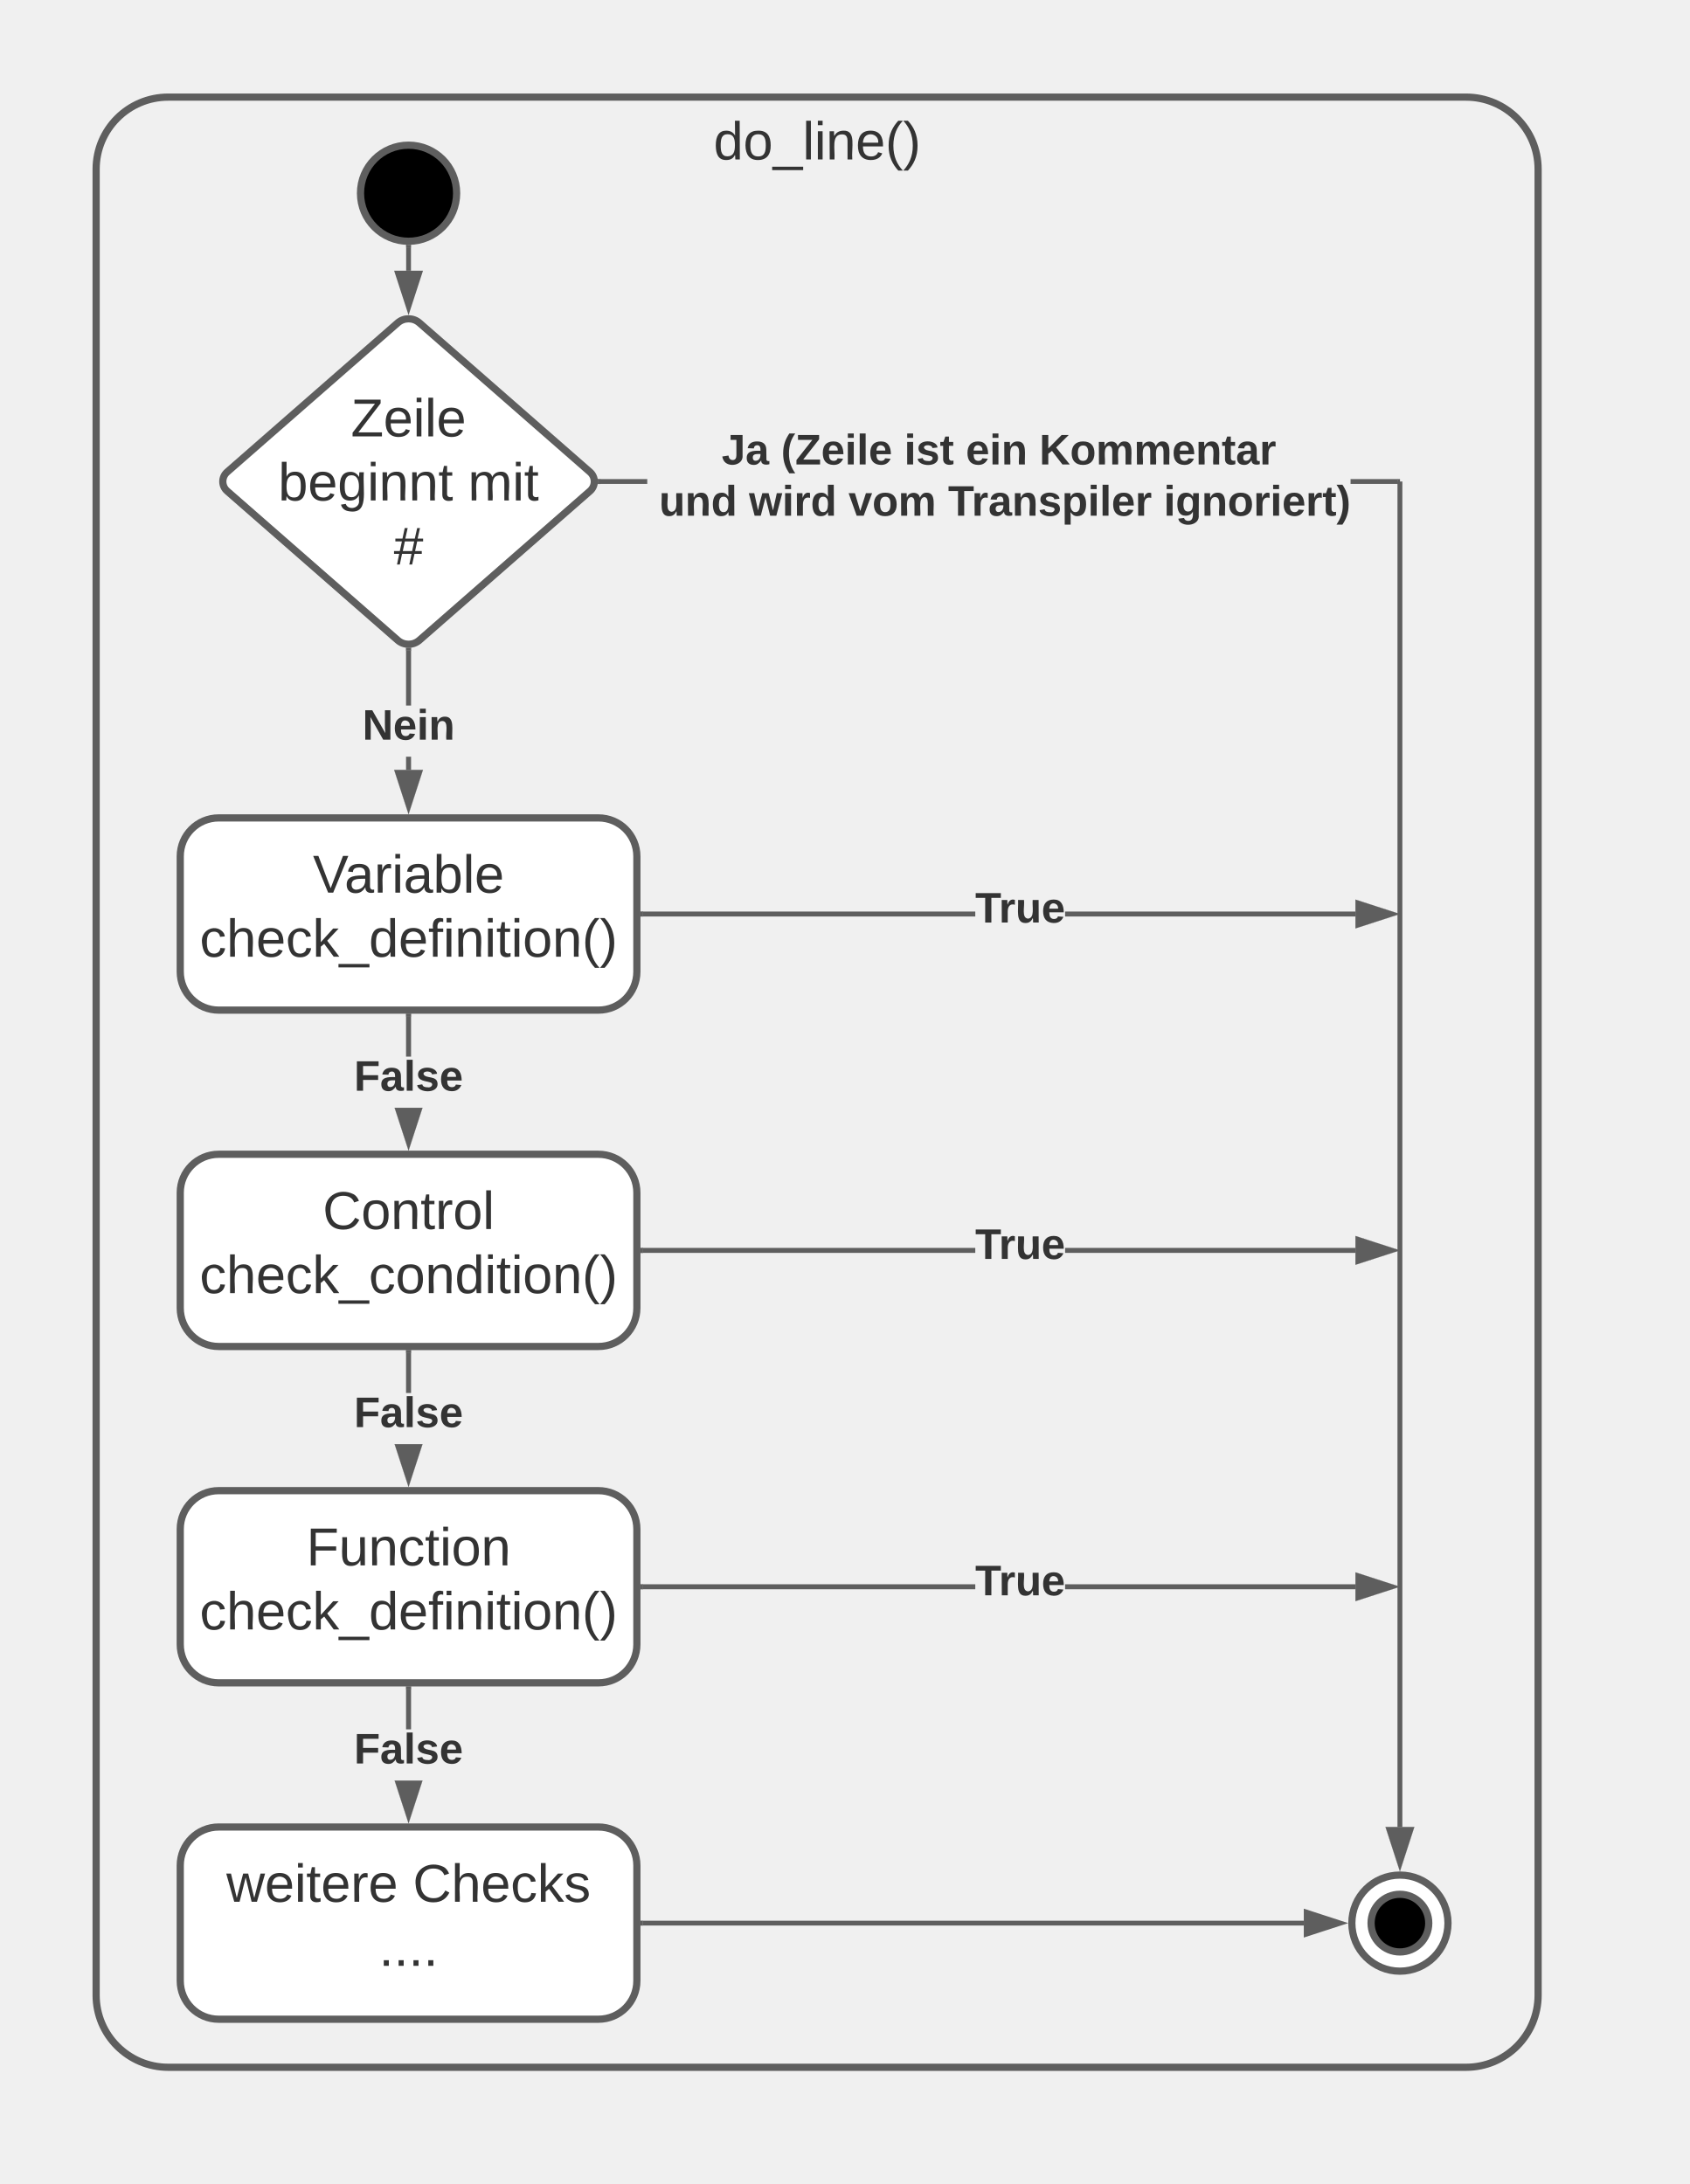
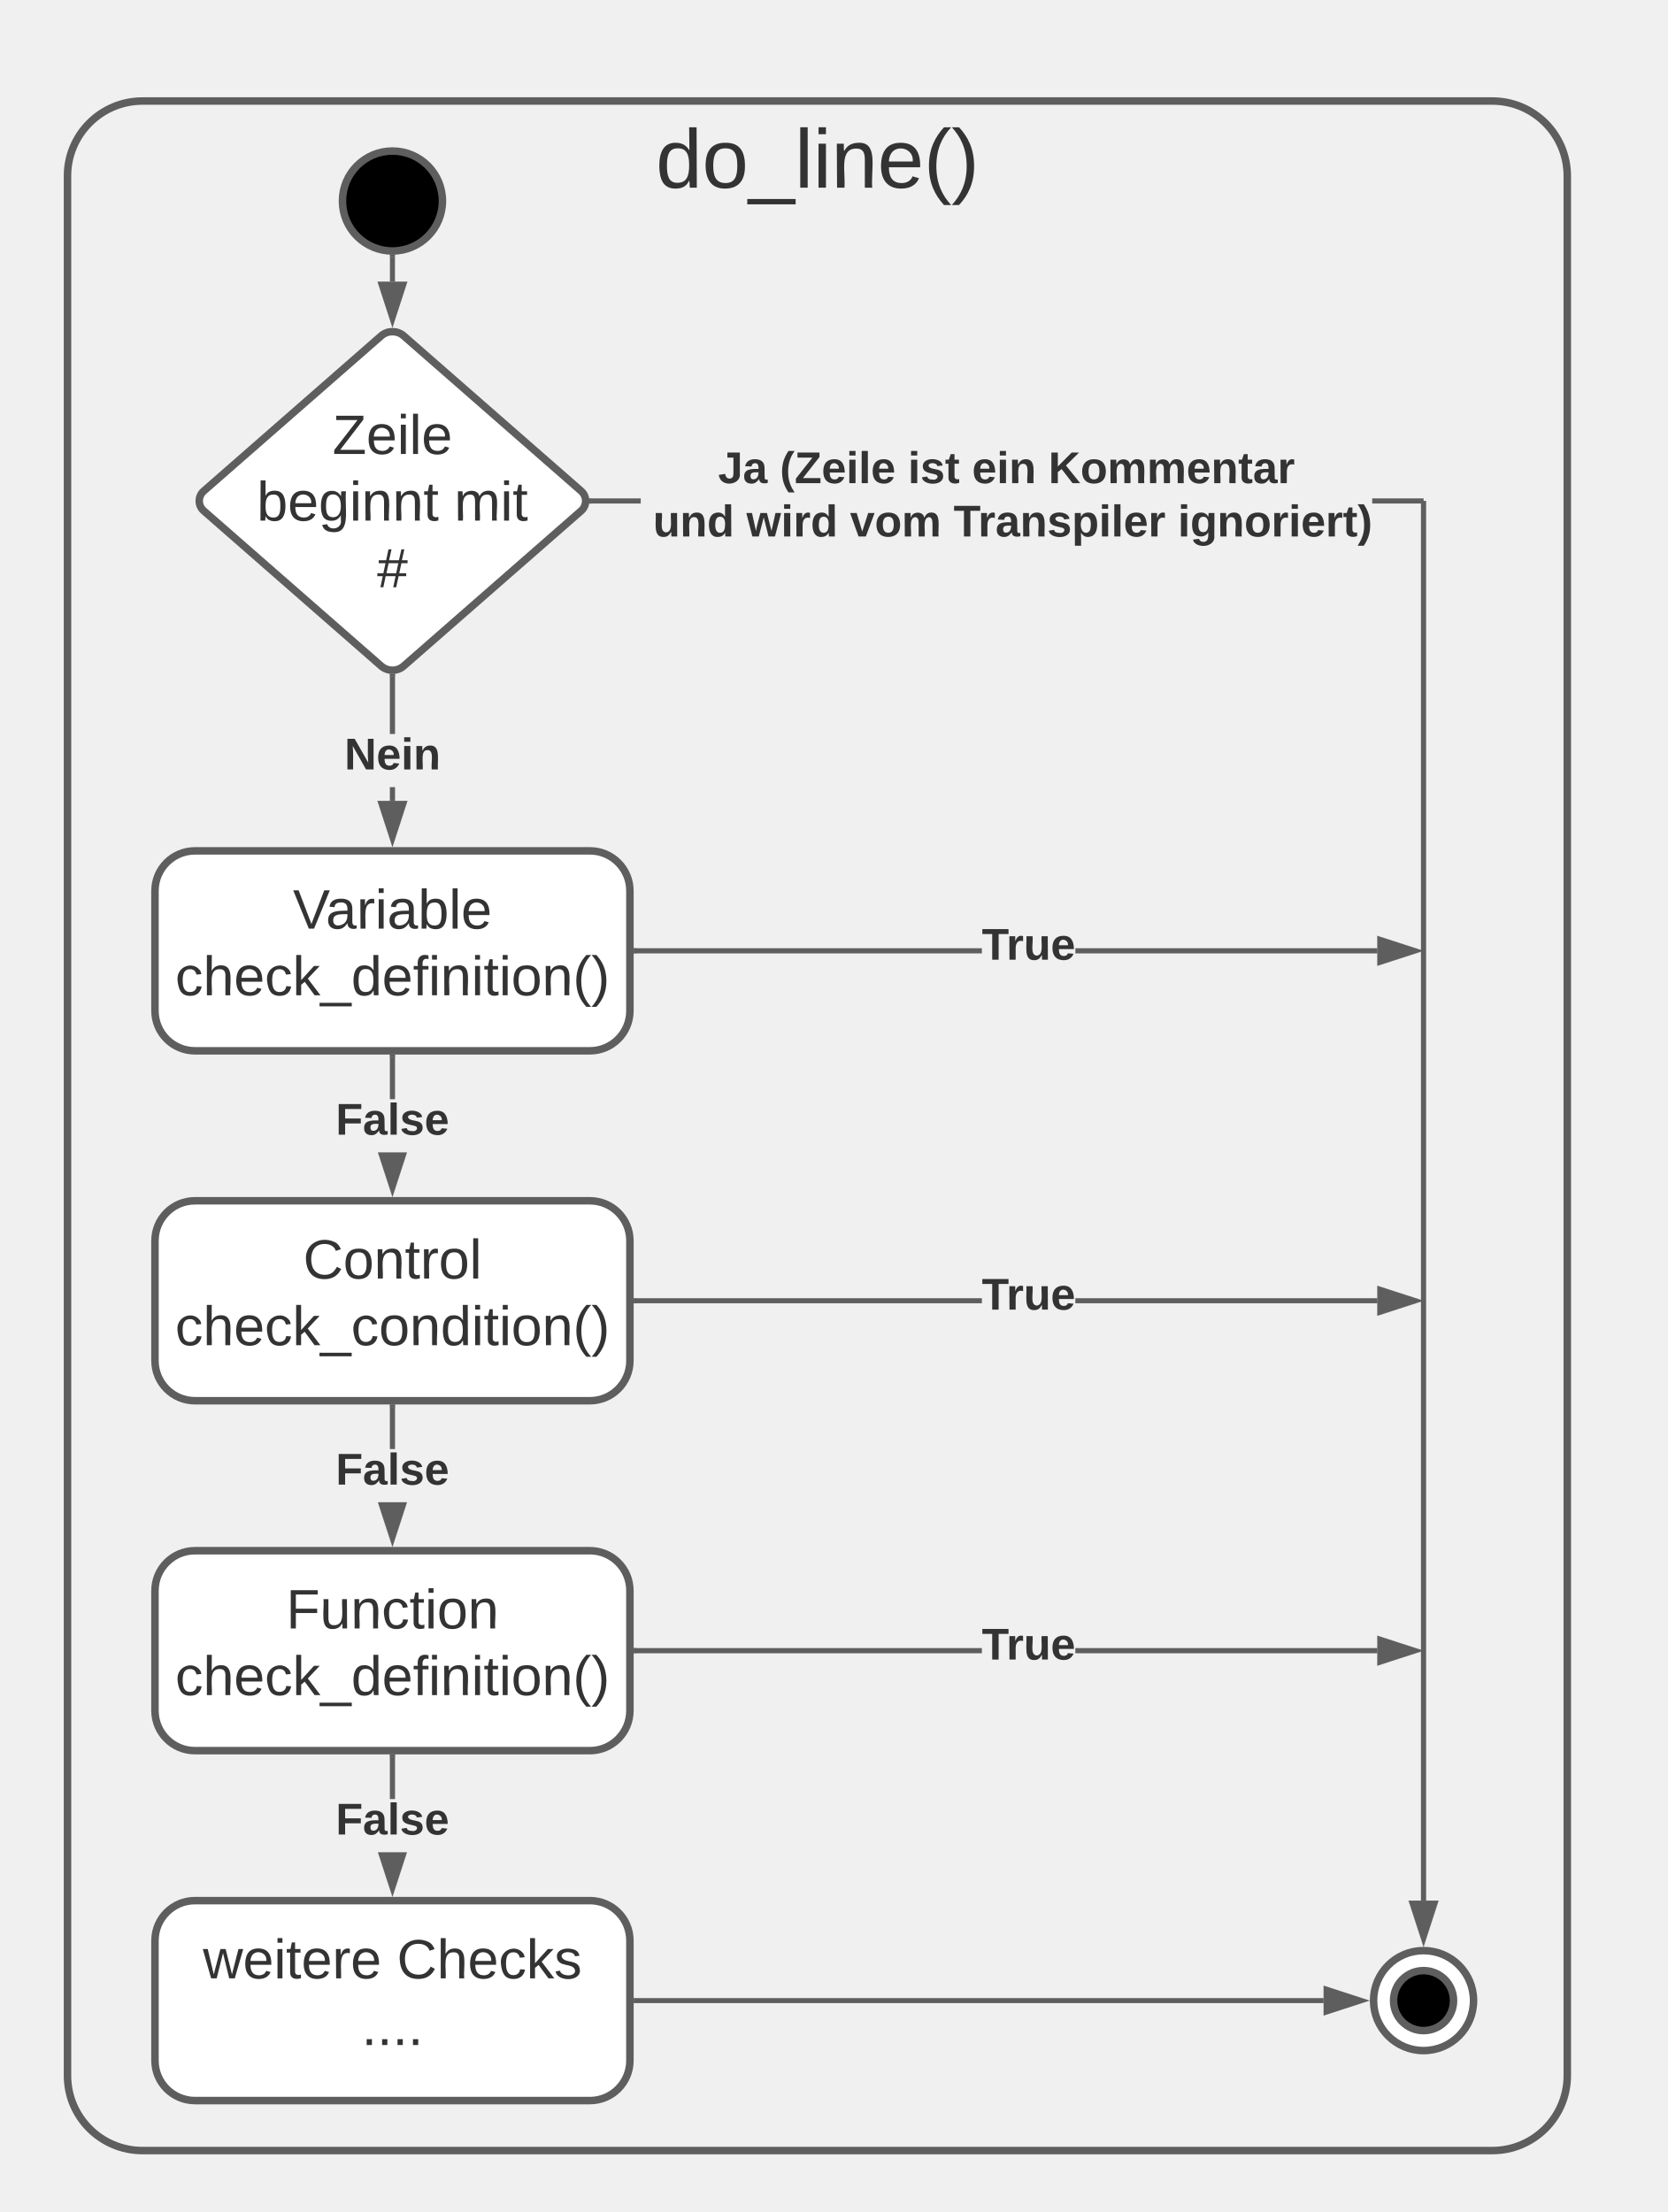
- <svg xmlns="http://www.w3.org/2000/svg" xmlns:ns1="lucid" xmlns:xlink="http://www.w3.org/1999/xlink" width="703" height="909">
-   <g transform="translate(-120 -211)" ns1:page-tab-id="0_0">
+ <svg xmlns="http://www.w3.org/2000/svg" xmlns:ns1="lucid" xmlns:xlink="http://www.w3.org/1999/xlink" width="667" height="885">
+   <g transform="translate(-133 -211)" ns1:page-tab-id="0_0">
    <path d="M730 251.42c16.57 0 30 13.43 30 30v760c0 16.57-13.43 30-30 30H190c-16.57 0-30-13.43-30-30v-760c0-16.57 13.43-30 30-30z" stroke="#5e5e5e" stroke-width="3" fill-opacity="0" />
-     <use xlink:href="#a" transform="matrix(1,0,0,1,198,259.4173) translate(218.9136 17.94444)" />
+     <use xlink:href="#a" transform="matrix(1,0,0,1,198,259.4173) translate(197.3704 26.66667)" />
    <path d="M285.5 345.37a6.86 6.86 0 0 1 9 0l71 62.1a5.25 5.25 0 0 1 0 7.9l-71 62.1a6.86 6.86 0 0 1-9 0l-71-62.1a5.25 5.25 0 0 1 0-7.9z" stroke="#5e5e5e" stroke-width="3" fill="#fff" />
    <use xlink:href="#b" transform="matrix(1,0,0,1,215,346.4173) translate(51.02352 46.21528)" />
    <use xlink:href="#c" transform="matrix(1,0,0,1,215,346.4173) translate(20.7766 72.88194)" />
    <use xlink:href="#d" transform="matrix(1,0,0,1,215,346.4173) translate(99.72722 72.88194)" />
    <use xlink:href="#e" transform="matrix(1,0,0,1,215,346.4173) translate(68.83216 99.54861)" />
    <path d="M722.5 1011.42c0 11.04-8.95 20-20 20s-20-8.96-20-20c0-11.05 8.95-20 20-20s20 8.95 20 20z" stroke="#5e5e5e" stroke-width="3" fill="#fff" />
    <path d="M714.5 1011.42c0 6.63-5.37 12-12 12s-12-5.38-12-12c0-6.63 5.37-12 12-12s12 5.37 12 12zM310 291.42c0 11.04-8.95 20-20 20s-20-8.96-20-20c0-11.05 8.95-20 20-20s20 8.95 20 20z" stroke="#5e5e5e" stroke-width="3" />
    <path d="M290 313.92v9.75" stroke="#5e5e5e" stroke-width="2" fill="none" />
    <path d="M289.93 312.92l1.07-.04v1.06h-2v-1.14z" stroke="#5e5e5e" stroke-width=".05" fill="#5e5e5e" />
    <path d="M290 338.93l-4.63-14.26h9.26z" stroke="#5e5e5e" stroke-width="2" fill="#5e5e5e" />
    <path d="M703.5 971.4h-2V412.43h2z" stroke="#5e5e5e" stroke-width=".05" fill="#5e5e5e" />
    <path d="M703.5 412.44h-2v-1.02h2z" stroke="#5e5e5e" stroke-width=".05" fill="#5e5e5e" />
    <path d="M702.5 986.68l-4.63-14.27h9.26z" fill="#5e5e5e" />
    <path d="M702.5 989.92l-6-18.5h12zm-3.26-16.5l3.26 10.02 3.26-10.03zM389.3 412.42h-19.52v-2h19.52zm312.2 0H682v-2h19.5z" stroke="#5e5e5e" stroke-width=".05" fill="#5e5e5e" />
    <path d="M369.8 412.42h-1.1l.08-1-.08-1h1.1z" fill="#5e5e5e" />
    <path d="M369.83 412.44h-1.16l.1-1.02-.1-1.03h1.16zm-1.1-2l.08.98-.07.97h1.05v-1.96zM702.5 412.42h-1.03v-2h1.03z" stroke="#5e5e5e" stroke-width=".05" fill="#5e5e5e" />
    <use xlink:href="#f" transform="matrix(1,0,0,1,389.2957,390.084) translate(30.99265 14.22222)" />
    <use xlink:href="#g" transform="matrix(1,0,0,1,389.2957,390.084) translate(55.68401 14.22222)" />
    <use xlink:href="#h" transform="matrix(1,0,0,1,389.2957,390.084) translate(106.9433 14.22222)" />
    <use xlink:href="#i" transform="matrix(1,0,0,1,389.2957,390.084) translate(132.5729 14.22222)" />
    <use xlink:href="#j" transform="matrix(1,0,0,1,389.2957,390.084) translate(163.1408 14.22222)" />
    <use xlink:href="#k" transform="matrix(1,0,0,1,389.2957,390.084) translate(0.005 35.55556)" />
    <use xlink:href="#l" transform="matrix(1,0,0,1,389.2957,390.084) translate(4.943272 35.55556)" />
    <use xlink:href="#m" transform="matrix(1,0,0,1,389.2957,390.084) translate(42.32599 35.55556)" />
    <use xlink:href="#n" transform="matrix(1,0,0,1,389.2957,390.084) translate(83.75809 35.55556)" />
    <use xlink:href="#o" transform="matrix(1,0,0,1,389.2957,390.084) translate(125.1902 35.55556)" />
    <use xlink:href="#p" transform="matrix(1,0,0,1,389.2957,390.084) translate(214.9186 35.55556)" />
    <path d="M291 531.4h-2v-5.44h2zm0-26.77h-2v-22.96h2z" stroke="#5e5e5e" stroke-width=".05" fill="#5e5e5e" />
    <path d="M290 480.67l1-.07v1.1h-2v-1.1z" fill="#5e5e5e" />
    <path d="M290 480.64l1.02-.07v1.15h-2.04v-1.15zm-.98 1.03h1.96v-1.05l-.98.07-.98-.08z" stroke="#5e5e5e" stroke-width=".05" fill="#5e5e5e" />
    <path d="M290 546.68l-4.63-14.26h9.26z" fill="#5e5e5e" />
    <path d="M290 549.92l-6-18.5h12zm-3.26-16.5l3.26 10.03 3.26-10.04z" stroke="#5e5e5e" stroke-width=".05" fill="#5e5e5e" />
    <use xlink:href="#q" transform="matrix(1,0,0,1,270.7901,504.6254) translate(0.005 14.22222)" />
    <path d="M211 551.42c-8.84 0-16 7.16-16 16v48c0 8.83 7.16 16 16 16h158c8.84 0 16-7.17 16-16v-48c0-8.84-7.16-16-16-16z" stroke="#5e5e5e" stroke-width="3" fill="#fff" />
    <use xlink:href="#r" transform="matrix(1,0,0,1,203,559.4173) translate(47.18519 23.11111)" />
    <use xlink:href="#s" transform="matrix(1,0,0,1,203,559.4173) translate(0.117284 49.77778)" />
    <path d="M525.78 592.42H387.5v-2h138.28zm158.22 0H563.22v-2H684z" stroke="#5e5e5e" stroke-width=".05" fill="#5e5e5e" />
    <path d="M387.53 592.42h-1.03v-2h1.03z" fill="#5e5e5e" />
    <path d="M387.55 592.44h-1.07v-2.05h1.07zm-1.03-2v1.95h.98v-1.96z" stroke="#5e5e5e" stroke-width=".05" fill="#5e5e5e" />
    <path d="M699.26 591.42L685 596.05v-9.27z" fill="#5e5e5e" />
    <path d="M702.5 591.42l-18.5 6v-12zm-16.5 3.26l10.03-3.26-10.03-3.26z" stroke="#5e5e5e" stroke-width=".05" fill="#5e5e5e" />
    <use xlink:href="#t" transform="matrix(1,0,0,1,525.784,580.7507) translate(0.005 14.22222)" />
    <path d="M211 691.42c-8.84 0-16 7.16-16 16v48c0 8.83 7.16 16 16 16h158c8.84 0 16-7.17 16-16v-48c0-8.84-7.16-16-16-16z" stroke="#5e5e5e" stroke-width="3" fill="#fff" />
    <use xlink:href="#u" transform="matrix(1,0,0,1,203,699.4173) translate(51.29012 23.11111)" />
    <use xlink:href="#v" transform="matrix(1,0,0,1,203,699.4173) translate(0.08641975 49.77778)" />
    <path d="M525.78 732.42H387.5v-2h138.28zm158.22 0H563.22v-2H684z" stroke="#5e5e5e" stroke-width=".05" fill="#5e5e5e" />
    <path d="M387.53 732.42h-1.03v-2h1.03z" fill="#5e5e5e" />
    <path d="M387.55 732.44h-1.07v-2.05h1.07zm-1.03-2v1.95h.98v-1.96z" stroke="#5e5e5e" stroke-width=".05" fill="#5e5e5e" />
    <path d="M699.26 731.42L685 736.05v-9.27z" fill="#5e5e5e" />
    <path d="M702.5 731.42l-18.5 6v-12zm-16.5 3.26l10.03-3.26-10.03-3.26z" stroke="#5e5e5e" stroke-width=".05" fill="#5e5e5e" />
    <use xlink:href="#t" transform="matrix(1,0,0,1,525.784,720.7507) translate(0.005 14.22222)" />
    <path d="M291 650.75h-2v-16.83h2z" stroke="#5e5e5e" stroke-width=".05" fill="#5e5e5e" />
    <path d="M291 633.94h-2v-1.02h2z" fill="#5e5e5e" />
    <path d="M291.02 633.97h-2.04v-1.08h2.04zm-2-1.03v.98h1.96v-.98z" stroke="#5e5e5e" stroke-width=".05" fill="#5e5e5e" />
    <path d="M290 686.68l-4.63-14.26h9.26z" fill="#5e5e5e" />
    <path d="M290 689.92l-5.8-17.84h11.6zm-3.26-16.5l3.26 10.03 3.26-10.04z" stroke="#5e5e5e" stroke-width=".05" fill="#5e5e5e" />
    <use xlink:href="#w" transform="matrix(1,0,0,1,267.3086,650.7507) translate(0.005 14.22222)" />
    <path d="M211 831.42c-8.84 0-16 7.16-16 16v48c0 8.83 7.16 16 16 16h158c8.84 0 16-7.17 16-16v-48c0-8.84-7.16-16-16-16z" stroke="#5e5e5e" stroke-width="3" fill="#fff" />
    <use xlink:href="#x" transform="matrix(1,0,0,1,203,839.4173) translate(44.46914 23.11111)" />
    <use xlink:href="#s" transform="matrix(1,0,0,1,203,839.4173) translate(0.117284 49.77778)" />
    <path d="M525.78 872.42H387.5v-2h138.28zm158.22 0H563.22v-2H684z" stroke="#5e5e5e" stroke-width=".05" fill="#5e5e5e" />
    <path d="M387.53 872.42h-1.03v-2h1.03z" fill="#5e5e5e" />
    <path d="M387.55 872.44h-1.07v-2.05h1.07zm-1.03-2v1.95h.98v-1.96z" stroke="#5e5e5e" stroke-width=".05" fill="#5e5e5e" />
    <path d="M699.26 871.42L685 876.05v-9.27z" fill="#5e5e5e" />
    <path d="M702.5 871.42l-18.5 6v-12zm-16.5 3.26l10.03-3.26-10.03-3.26z" stroke="#5e5e5e" stroke-width=".05" fill="#5e5e5e" />
    <use xlink:href="#t" transform="matrix(1,0,0,1,525.784,860.7507) translate(0.005 14.22222)" />
    <path d="M291 790.75h-2v-16.83h2z" stroke="#5e5e5e" stroke-width=".05" fill="#5e5e5e" />
    <path d="M291 773.94h-2v-1.02h2z" fill="#5e5e5e" />
    <path d="M291.02 773.97h-2.04v-1.08h2.04zm-2-1.03v.98h1.96v-.98z" stroke="#5e5e5e" stroke-width=".05" fill="#5e5e5e" />
    <path d="M290 826.68l-4.63-14.26h9.26z" fill="#5e5e5e" />
    <path d="M290 829.92l-5.8-17.84h11.6zm-3.26-16.5l3.26 10.03 3.26-10.04z" stroke="#5e5e5e" stroke-width=".05" fill="#5e5e5e" />
    <g>
      <use xlink:href="#w" transform="matrix(1,0,0,1,267.3086,790.7507) translate(0.005 14.22222)" />
    </g>
    <path d="M211 971.42c-8.84 0-16 7.16-16 16v48c0 8.83 7.16 16 16 16h158c8.84 0 16-7.17 16-16v-48c0-8.84-7.16-16-16-16z" stroke="#5e5e5e" stroke-width="3" fill="#fff" />
    <g>
      <use xlink:href="#y" transform="matrix(1,0,0,1,203,979.4173) translate(11.19753 23.11111)" />
      <use xlink:href="#z" transform="matrix(1,0,0,1,203,979.4173) translate(88.79012 23.11111)" />
      <use xlink:href="#A" transform="matrix(1,0,0,1,203,979.4173) translate(74.65432 49.77778)" />
    </g>
    <path d="M291 930.75h-2v-16.83h2z" stroke="#5e5e5e" stroke-width=".05" fill="#5e5e5e" />
    <path d="M291 913.94h-2v-1.02h2z" fill="#5e5e5e" />
    <path d="M291.02 913.97h-2.04v-1.08h2.04zm-2-1.03v.98h1.96v-.98z" stroke="#5e5e5e" stroke-width=".05" fill="#5e5e5e" />
    <path d="M290 966.68l-4.63-14.26h9.26z" fill="#5e5e5e" />
    <path d="M290 969.92l-5.8-17.84h11.6zm-3.26-16.5l3.26 10.03 3.26-10.04z" stroke="#5e5e5e" stroke-width=".05" fill="#5e5e5e" />
    <g>
      <use xlink:href="#w" transform="matrix(1,0,0,1,267.3086,930.7507) translate(0.005 14.22222)" />
    </g>
    <path d="M387.5 1011.42h275" stroke="#5e5e5e" stroke-width="2" fill="none" />
    <path d="M387.53 1012.42h-1.03v-2h1.03z" stroke="#5e5e5e" stroke-width=".05" fill="#5e5e5e" />
    <path d="M677.76 1011.42l-14.26 4.63v-9.27z" stroke="#5e5e5e" stroke-width="2" fill="#5e5e5e" />
    <defs>
      <path fill="#333" d="M85-194c31 0 48 13 60 33l-1-100h32l1 261h-30c-2-10 0-23-3-31C134-8 116 4 85 4 32 4 16-35 15-94c0-66 23-100 70-100zm9 24c-40 0-46 34-46 75 0 40 6 74 45 74 42 0 51-32 51-76 0-42-9-74-50-73" id="B" />
      <path fill="#333" d="M100-194c62-1 85 37 85 99 1 63-27 99-86 99S16-35 15-95c0-66 28-99 85-99zM99-20c44 1 53-31 53-75 0-43-8-75-51-75s-53 32-53 75 10 74 51 75" id="C" />
      <path fill="#333" d="M-5 72V49h209v23H-5" id="D" />
      <path fill="#333" d="M24 0v-261h32V0H24" id="E" />
      <path fill="#333" d="M24-231v-30h32v30H24zM24 0v-190h32V0H24" id="F" />
      <path fill="#333" d="M117-194c89-4 53 116 60 194h-32v-121c0-31-8-49-39-48C34-167 62-67 57 0H25l-1-190h30c1 10-1 24 2 32 11-22 29-35 61-36" id="G" />
      <path fill="#333" d="M100-194c63 0 86 42 84 106H49c0 40 14 67 53 68 26 1 43-12 49-29l28 8c-11 28-37 45-77 45C44 4 14-33 15-96c1-61 26-98 85-98zm52 81c6-60-76-77-97-28-3 7-6 17-6 28h103" id="H" />
      <path fill="#333" d="M87 75C49 33 22-17 22-94c0-76 28-126 65-167h31c-38 41-64 92-64 168S80 34 118 75H87" id="I" />
      <path fill="#333" d="M33-261c38 41 65 92 65 168S71 34 33 75H2C39 34 66-17 66-93S39-220 2-261h31" id="J" />
      <g id="a">
-         <use transform="matrix(0.0617284,0,0,0.0617284,0,0)" xlink:href="#B" />
-         <use transform="matrix(0.0617284,0,0,0.0617284,12.34568,0)" xlink:href="#C" />
-         <use transform="matrix(0.0617284,0,0,0.0617284,24.69136,0)" xlink:href="#D" />
-         <use transform="matrix(0.0617284,0,0,0.0617284,37.03704,0)" xlink:href="#E" />
-         <use transform="matrix(0.0617284,0,0,0.0617284,41.91358,0)" xlink:href="#F" />
-         <use transform="matrix(0.0617284,0,0,0.0617284,46.79012,0)" xlink:href="#G" />
-         <use transform="matrix(0.0617284,0,0,0.0617284,59.1358,0)" xlink:href="#H" />
-         <use transform="matrix(0.0617284,0,0,0.0617284,71.48148,0)" xlink:href="#I" />
-         <use transform="matrix(0.0617284,0,0,0.0617284,78.82716,0)" xlink:href="#J" />
+         <use transform="matrix(0.09259259,0,0,0.09259259,0,0)" xlink:href="#B" />
+         <use transform="matrix(0.09259259,0,0,0.09259259,18.51852,0)" xlink:href="#C" />
+         <use transform="matrix(0.09259259,0,0,0.09259259,37.03704,0)" xlink:href="#D" />
+         <use transform="matrix(0.09259259,0,0,0.09259259,55.55556,0)" xlink:href="#E" />
+         <use transform="matrix(0.09259259,0,0,0.09259259,62.87037,0)" xlink:href="#F" />
+         <use transform="matrix(0.09259259,0,0,0.09259259,70.18519,0)" xlink:href="#G" />
+         <use transform="matrix(0.09259259,0,0,0.09259259,88.7037,0)" xlink:href="#H" />
+         <use transform="matrix(0.09259259,0,0,0.09259259,107.2222,0)" xlink:href="#I" />
+         <use transform="matrix(0.09259259,0,0,0.09259259,118.2407,0)" xlink:href="#J" />
      </g>
      <path fill="#333" d="M209 0H11v-25l151-195H24v-28h176v25L50-27h159V0" id="K" />
      <g id="b">
        <use transform="matrix(0.0617284,0,0,0.0617284,0,0)" xlink:href="#K" />
        <use transform="matrix(0.0617284,0,0,0.0617284,13.51852,0)" xlink:href="#H" />
        <use transform="matrix(0.0617284,0,0,0.0617284,25.8642,0)" xlink:href="#F" />
        <use transform="matrix(0.0617284,0,0,0.0617284,30.74074,0)" xlink:href="#E" />
        <use transform="matrix(0.0617284,0,0,0.0617284,35.61728,0)" xlink:href="#H" />
      </g>
      <path fill="#333" d="M115-194c53 0 69 39 70 98 0 66-23 100-70 100C84 3 66-7 56-30L54 0H23l1-261h32v101c10-23 28-34 59-34zm-8 174c40 0 45-34 45-75 0-40-5-75-45-74-42 0-51 32-51 76 0 43 10 73 51 73" id="L" />
      <path fill="#333" d="M177-190C167-65 218 103 67 71c-23-6-38-20-44-43l32-5c15 47 100 32 89-28v-30C133-14 115 1 83 1 29 1 15-40 15-95c0-56 16-97 71-98 29-1 48 16 59 35 1-10 0-23 2-32h30zM94-22c36 0 50-32 50-73 0-42-14-75-50-75-39 0-46 34-46 75s6 73 46 73" id="M" />
      <path fill="#333" d="M59-47c-2 24 18 29 38 22v24C64 9 27 4 27-40v-127H5v-23h24l9-43h21v43h35v23H59v120" id="N" />
      <g id="c">
        <use transform="matrix(0.0617284,0,0,0.0617284,0,0)" xlink:href="#L" />
        <use transform="matrix(0.0617284,0,0,0.0617284,12.34568,0)" xlink:href="#H" />
        <use transform="matrix(0.0617284,0,0,0.0617284,24.69136,0)" xlink:href="#M" />
        <use transform="matrix(0.0617284,0,0,0.0617284,37.03704,0)" xlink:href="#F" />
        <use transform="matrix(0.0617284,0,0,0.0617284,41.91358,0)" xlink:href="#G" />
        <use transform="matrix(0.0617284,0,0,0.0617284,54.25926,0)" xlink:href="#G" />
        <use transform="matrix(0.0617284,0,0,0.0617284,66.60494,0)" xlink:href="#N" />
      </g>
      <path fill="#333" d="M210-169c-67 3-38 105-44 169h-31v-121c0-29-5-50-35-48C34-165 62-65 56 0H25l-1-190h30c1 10-1 24 2 32 10-44 99-50 107 0 11-21 27-35 58-36 85-2 47 119 55 194h-31v-121c0-29-5-49-35-48" id="O" />
      <g id="d">
        <use transform="matrix(0.0617284,0,0,0.0617284,0,0)" xlink:href="#O" />
        <use transform="matrix(0.0617284,0,0,0.0617284,18.45679,0)" xlink:href="#F" />
        <use transform="matrix(0.0617284,0,0,0.0617284,23.33333,0)" xlink:href="#N" />
      </g>
      <path fill="#333" d="M158-156l-14 65h45v19h-49L124 0h-19l15-72H56L41 0H22l15-72H2v-19h39l14-65H11v-19h48l15-71h20l-16 71h64l16-71h19l-16 71h37v19h-40zm-83 0L61-91h63l14-65H75" id="P" />
      <use transform="matrix(0.0617284,0,0,0.0617284,0,0)" xlink:href="#P" id="e" />
      <path fill="#333" d="M176-78C186 10 51 31 16-35c-5-9-9-19-11-32l52-8c4 21 12 37 35 38 23 0 32-16 32-40v-130H75v-41h101v170" id="Q" />
      <path fill="#333" d="M133-34C117-15 103 5 69 4 32 3 11-16 11-54c-1-60 55-63 116-61 1-26-3-47-28-47-18 1-26 9-28 27l-52-2c7-38 36-58 82-57s74 22 75 68l1 82c-1 14 12 18 25 15v27c-30 8-71 5-69-32zm-48 3c29 0 43-24 42-57-32 0-66-3-65 30 0 17 8 27 23 27" id="R" />
      <g id="f">
        <use transform="matrix(0.04938272,0,0,0.04938272,0,0)" xlink:href="#Q" />
        <use transform="matrix(0.04938272,0,0,0.04938272,9.876543,0)" xlink:href="#R" />
      </g>
      <path fill="#333" d="M67-93c0 74 22 123 53 168H70C40 30 18-18 18-93s22-123 52-168h50c-32 44-53 94-53 168" id="S" />
      <path fill="#333" d="M210 0H11v-37l134-170H24v-41h178v36L68-41h142V0" id="T" />
      <path fill="#333" d="M185-48c-13 30-37 53-82 52C43 2 14-33 14-96s30-98 90-98c62 0 83 45 84 108H66c0 31 8 55 39 56 18 0 30-7 34-22zm-45-69c5-46-57-63-70-21-2 6-4 13-4 21h74" id="U" />
      <path fill="#333" d="M25-224v-37h50v37H25zM25 0v-190h50V0H25" id="V" />
      <path fill="#333" d="M25 0v-261h50V0H25" id="W" />
      <g id="g">
        <use transform="matrix(0.04938272,0,0,0.04938272,0,0)" xlink:href="#S" />
        <use transform="matrix(0.04938272,0,0,0.04938272,5.876543,0)" xlink:href="#T" />
        <use transform="matrix(0.04938272,0,0,0.04938272,16.69136,0)" xlink:href="#U" />
        <use transform="matrix(0.04938272,0,0,0.04938272,26.5679,0)" xlink:href="#V" />
        <use transform="matrix(0.04938272,0,0,0.04938272,31.50617,0)" xlink:href="#W" />
        <use transform="matrix(0.04938272,0,0,0.04938272,36.44444,0)" xlink:href="#U" />
      </g>
      <path fill="#333" d="M137-138c1-29-70-34-71-4 15 46 118 7 119 86 1 83-164 76-172 9l43-7c4 19 20 25 44 25 33 8 57-30 24-41C81-84 22-81 20-136c-2-80 154-74 161-7" id="X" />
      <path fill="#333" d="M115-3C79 11 28 4 28-45v-112H4v-33h27l15-45h31v45h36v33H77v99c-1 23 16 31 38 25v30" id="Y" />
      <g id="h">
        <use transform="matrix(0.04938272,0,0,0.04938272,0,0)" xlink:href="#V" />
        <use transform="matrix(0.04938272,0,0,0.04938272,4.938272,0)" xlink:href="#X" />
        <use transform="matrix(0.04938272,0,0,0.04938272,14.81481,0)" xlink:href="#Y" />
      </g>
      <path fill="#333" d="M135-194c87-1 58 113 63 194h-50c-7-57 23-157-34-157-59 0-34 97-39 157H25l-1-190h47c2 12-1 28 3 38 12-26 28-41 61-42" id="Z" />
      <g id="i">
        <use transform="matrix(0.04938272,0,0,0.04938272,0,0)" xlink:href="#U" />
        <use transform="matrix(0.04938272,0,0,0.04938272,9.876543,0)" xlink:href="#V" />
        <use transform="matrix(0.04938272,0,0,0.04938272,14.81481,0)" xlink:href="#Z" />
      </g>
      <path fill="#333" d="M195 0l-88-114-31 24V0H24v-248h52v113l112-113h60L142-143 257 0h-62" id="aa" />
      <path fill="#333" d="M110-194c64 0 96 36 96 99 0 64-35 99-97 99-61 0-95-36-95-99 0-62 34-99 96-99zm-1 164c35 0 45-28 45-65 0-40-10-65-43-65-34 0-45 26-45 65 0 36 10 65 43 65" id="ab" />
      <path fill="#333" d="M220-157c-53 9-28 100-34 157h-49v-107c1-27-5-49-29-50C55-147 81-57 75 0H25l-1-190h47c2 12-1 28 3 38 10-53 101-56 108 0 13-22 24-43 59-42 82 1 51 116 57 194h-49v-107c-1-25-5-48-29-50" id="ac" />
      <path fill="#333" d="M135-150c-39-12-60 13-60 57V0H25l-1-190h47c2 13-1 29 3 40 6-28 27-53 61-41v41" id="ad" />
      <g id="j">
        <use transform="matrix(0.04938272,0,0,0.04938272,0,0)" xlink:href="#aa" />
        <use transform="matrix(0.04938272,0,0,0.04938272,12.79012,0)" xlink:href="#ab" />
        <use transform="matrix(0.04938272,0,0,0.04938272,23.60494,0)" xlink:href="#ac" />
        <use transform="matrix(0.04938272,0,0,0.04938272,39.40741,0)" xlink:href="#ac" />
        <use transform="matrix(0.04938272,0,0,0.04938272,55.20988,0)" xlink:href="#U" />
        <use transform="matrix(0.04938272,0,0,0.04938272,65.08642,0)" xlink:href="#Z" />
        <use transform="matrix(0.04938272,0,0,0.04938272,75.90123,0)" xlink:href="#Y" />
        <use transform="matrix(0.04938272,0,0,0.04938272,81.77778,0)" xlink:href="#R" />
        <use transform="matrix(0.04938272,0,0,0.04938272,91.65432,0)" xlink:href="#ad" />
      </g>
      <path fill="#333" d="M85 4C-2 5 27-109 22-190h50c7 57-23 150 33 157 60-5 35-97 40-157h50l1 190h-47c-2-12 1-28-3-38-12 25-28 42-61 42" id="ae" />
      <path fill="#333" d="M88-194c31-1 46 15 58 34l-1-101h50l1 261h-48c-2-10 0-23-3-31C134-8 116 4 84 4 32 4 16-41 15-95c0-56 19-97 73-99zm17 164c33 0 40-30 41-66 1-37-9-64-41-64s-38 30-39 65c0 43 13 65 39 65" id="af" />
      <g id="l">
        <use transform="matrix(0.04938272,0,0,0.04938272,0,0)" xlink:href="#ae" />
        <use transform="matrix(0.04938272,0,0,0.04938272,10.81481,0)" xlink:href="#Z" />
        <use transform="matrix(0.04938272,0,0,0.04938272,21.62963,0)" xlink:href="#af" />
      </g>
      <path fill="#333" d="M231 0h-52l-39-155L100 0H48L-1-190h46L77-45c9-52 24-97 36-145h53l37 145 32-145h46" id="ag" />
      <g id="m">
        <use transform="matrix(0.04938272,0,0,0.04938272,0,0)" xlink:href="#ag" />
        <use transform="matrix(0.04938272,0,0,0.04938272,13.82716,0)" xlink:href="#V" />
        <use transform="matrix(0.04938272,0,0,0.04938272,18.76543,0)" xlink:href="#ad" />
        <use transform="matrix(0.04938272,0,0,0.04938272,25.67901,0)" xlink:href="#af" />
      </g>
      <path fill="#333" d="M128 0H69L1-190h53L99-40l48-150h52" id="ah" />
      <g id="n">
        <use transform="matrix(0.04938272,0,0,0.04938272,0,0)" xlink:href="#ah" />
        <use transform="matrix(0.04938272,0,0,0.04938272,9.876543,0)" xlink:href="#ab" />
        <use transform="matrix(0.04938272,0,0,0.04938272,20.69136,0)" xlink:href="#ac" />
      </g>
      <path fill="#333" d="M136-208V0H84v-208H4v-40h212v40h-80" id="ai" />
      <path fill="#333" d="M135-194c53 0 70 44 70 98 0 56-19 98-73 100-31 1-45-17-59-34 3 33 2 69 2 105H25l-1-265h48c2 10 0 23 3 31 11-24 29-35 60-35zM114-30c33 0 39-31 40-66 0-38-9-64-40-64-56 0-55 130 0 130" id="aj" />
      <g id="o">
        <use transform="matrix(0.04938272,0,0,0.04938272,0,0)" xlink:href="#ai" />
        <use transform="matrix(0.04938272,0,0,0.04938272,9.82716,0)" xlink:href="#ad" />
        <use transform="matrix(0.04938272,0,0,0.04938272,16.74074,0)" xlink:href="#R" />
        <use transform="matrix(0.04938272,0,0,0.04938272,26.61728,0)" xlink:href="#Z" />
        <use transform="matrix(0.04938272,0,0,0.04938272,37.4321,0)" xlink:href="#X" />
        <use transform="matrix(0.04938272,0,0,0.04938272,47.30864,0)" xlink:href="#aj" />
        <use transform="matrix(0.04938272,0,0,0.04938272,58.12346,0)" xlink:href="#V" />
        <use transform="matrix(0.04938272,0,0,0.04938272,63.06173,0)" xlink:href="#W" />
        <use transform="matrix(0.04938272,0,0,0.04938272,68,0)" xlink:href="#U" />
        <use transform="matrix(0.04938272,0,0,0.04938272,77.87654,0)" xlink:href="#ad" />
      </g>
      <path fill="#333" d="M195-6C206 82 75 100 31 46c-4-6-6-13-8-21l49-6c3 16 16 24 34 25 40 0 42-37 40-79-11 22-30 35-61 35-53 0-70-43-70-97 0-56 18-96 73-97 30 0 46 14 59 34l2-30h47zm-90-29c32 0 41-27 41-63 0-35-9-62-40-62-32 0-39 29-40 63 0 36 9 62 39 62" id="ak" />
      <path fill="#333" d="M102-93c0 74-22 123-52 168H0C30 29 54-18 53-93c0-74-22-123-53-168h50c30 45 52 94 52 168" id="al" />
      <g id="p">
        <use transform="matrix(0.04938272,0,0,0.04938272,0,0)" xlink:href="#V" />
        <use transform="matrix(0.04938272,0,0,0.04938272,4.938272,0)" xlink:href="#ak" />
        <use transform="matrix(0.04938272,0,0,0.04938272,15.75309,0)" xlink:href="#Z" />
        <use transform="matrix(0.04938272,0,0,0.04938272,26.5679,0)" xlink:href="#ab" />
        <use transform="matrix(0.04938272,0,0,0.04938272,37.38272,0)" xlink:href="#ad" />
        <use transform="matrix(0.04938272,0,0,0.04938272,44.2963,0)" xlink:href="#V" />
        <use transform="matrix(0.04938272,0,0,0.04938272,49.23457,0)" xlink:href="#U" />
        <use transform="matrix(0.04938272,0,0,0.04938272,59.11111,0)" xlink:href="#ad" />
        <use transform="matrix(0.04938272,0,0,0.04938272,66.02469,0)" xlink:href="#Y" />
        <use transform="matrix(0.04938272,0,0,0.04938272,71.90123,0)" xlink:href="#al" />
      </g>
      <path fill="#333" d="M175 0L67-191c6 58 2 128 3 191H24v-248h59L193-55c-6-58-2-129-3-193h46V0h-61" id="am" />
      <g id="q">
        <use transform="matrix(0.04938272,0,0,0.04938272,0,0)" xlink:href="#am" />
        <use transform="matrix(0.04938272,0,0,0.04938272,12.79012,0)" xlink:href="#U" />
        <use transform="matrix(0.04938272,0,0,0.04938272,22.66667,0)" xlink:href="#V" />
        <use transform="matrix(0.04938272,0,0,0.04938272,27.60494,0)" xlink:href="#Z" />
      </g>
      <path fill="#333" d="M137 0h-34L2-248h35l83 218 83-218h36" id="an" />
      <path fill="#333" d="M141-36C126-15 110 5 73 4 37 3 15-17 15-53c-1-64 63-63 125-63 3-35-9-54-41-54-24 1-41 7-42 31l-33-3c5-37 33-52 76-52 45 0 72 20 72 64v82c-1 20 7 32 28 27v20c-31 9-61-2-59-35zM48-53c0 20 12 33 32 33 41-3 63-29 60-74-43 2-92-5-92 41" id="ao" />
      <path fill="#333" d="M114-163C36-179 61-72 57 0H25l-1-190h30c1 12-1 29 2 39 6-27 23-49 58-41v29" id="ap" />
      <g id="r">
        <use transform="matrix(0.0617284,0,0,0.0617284,0,0)" xlink:href="#an" />
        <use transform="matrix(0.0617284,0,0,0.0617284,13.14815,0)" xlink:href="#ao" />
        <use transform="matrix(0.0617284,0,0,0.0617284,25.49383,0)" xlink:href="#ap" />
        <use transform="matrix(0.0617284,0,0,0.0617284,32.83951,0)" xlink:href="#F" />
        <use transform="matrix(0.0617284,0,0,0.0617284,37.71605,0)" xlink:href="#ao" />
        <use transform="matrix(0.0617284,0,0,0.0617284,50.06173,0)" xlink:href="#L" />
        <use transform="matrix(0.0617284,0,0,0.0617284,62.40741,0)" xlink:href="#E" />
        <use transform="matrix(0.0617284,0,0,0.0617284,67.28395,0)" xlink:href="#H" />
      </g>
      <path fill="#333" d="M96-169c-40 0-48 33-48 73s9 75 48 75c24 0 41-14 43-38l32 2c-6 37-31 61-74 61-59 0-76-41-82-99-10-93 101-131 147-64 4 7 5 14 7 22l-32 3c-4-21-16-35-41-35" id="aq" />
      <path fill="#333" d="M106-169C34-169 62-67 57 0H25v-261h32l-1 103c12-21 28-36 61-36 89 0 53 116 60 194h-32v-121c2-32-8-49-39-48" id="ar" />
      <path fill="#333" d="M143 0L79-87 56-68V0H24v-261h32v163l83-92h37l-77 82L181 0h-38" id="as" />
      <path fill="#333" d="M101-234c-31-9-42 10-38 44h38v23H63V0H32v-167H5v-23h27c-7-52 17-82 69-68v24" id="at" />
      <g id="s">
        <use transform="matrix(0.0617284,0,0,0.0617284,0,0)" xlink:href="#aq" />
        <use transform="matrix(0.0617284,0,0,0.0617284,11.11111,0)" xlink:href="#ar" />
        <use transform="matrix(0.0617284,0,0,0.0617284,23.45679,0)" xlink:href="#H" />
        <use transform="matrix(0.0617284,0,0,0.0617284,35.80247,0)" xlink:href="#aq" />
        <use transform="matrix(0.0617284,0,0,0.0617284,46.91358,0)" xlink:href="#as" />
        <use transform="matrix(0.0617284,0,0,0.0617284,58.02469,0)" xlink:href="#D" />
        <use transform="matrix(0.0617284,0,0,0.0617284,70.37037,0)" xlink:href="#B" />
        <use transform="matrix(0.0617284,0,0,0.0617284,82.71605,0)" xlink:href="#H" />
        <use transform="matrix(0.0617284,0,0,0.0617284,95.06173,0)" xlink:href="#at" />
        <use transform="matrix(0.0617284,0,0,0.0617284,101.2346,0)" xlink:href="#F" />
        <use transform="matrix(0.0617284,0,0,0.0617284,106.1111,0)" xlink:href="#G" />
        <use transform="matrix(0.0617284,0,0,0.0617284,118.4568,0)" xlink:href="#F" />
        <use transform="matrix(0.0617284,0,0,0.0617284,123.3333,0)" xlink:href="#N" />
        <use transform="matrix(0.0617284,0,0,0.0617284,129.5062,0)" xlink:href="#F" />
        <use transform="matrix(0.0617284,0,0,0.0617284,134.3827,0)" xlink:href="#C" />
        <use transform="matrix(0.0617284,0,0,0.0617284,146.7284,0)" xlink:href="#G" />
        <use transform="matrix(0.0617284,0,0,0.0617284,159.0741,0)" xlink:href="#I" />
        <use transform="matrix(0.0617284,0,0,0.0617284,166.4198,0)" xlink:href="#J" />
      </g>
      <g id="t">
        <use transform="matrix(0.04938272,0,0,0.04938272,0,0)" xlink:href="#ai" />
        <use transform="matrix(0.04938272,0,0,0.04938272,9.82716,0)" xlink:href="#ad" />
        <use transform="matrix(0.04938272,0,0,0.04938272,16.74074,0)" xlink:href="#ae" />
        <use transform="matrix(0.04938272,0,0,0.04938272,27.55556,0)" xlink:href="#U" />
      </g>
      <path fill="#333" d="M212-179c-10-28-35-45-73-45-59 0-87 40-87 99 0 60 29 101 89 101 43 0 62-24 78-52l27 14C228-24 195 4 139 4 59 4 22-46 18-125c-6-104 99-153 187-111 19 9 31 26 39 46" id="au" />
      <g id="u">
        <use transform="matrix(0.0617284,0,0,0.0617284,0,0)" xlink:href="#au" />
        <use transform="matrix(0.0617284,0,0,0.0617284,15.98765,0)" xlink:href="#C" />
        <use transform="matrix(0.0617284,0,0,0.0617284,28.33333,0)" xlink:href="#G" />
        <use transform="matrix(0.0617284,0,0,0.0617284,40.67901,0)" xlink:href="#N" />
        <use transform="matrix(0.0617284,0,0,0.0617284,46.85185,0)" xlink:href="#ap" />
        <use transform="matrix(0.0617284,0,0,0.0617284,54.19753,0)" xlink:href="#C" />
        <use transform="matrix(0.0617284,0,0,0.0617284,66.54321,0)" xlink:href="#E" />
      </g>
      <g id="v">
        <use transform="matrix(0.0617284,0,0,0.0617284,0,0)" xlink:href="#aq" />
        <use transform="matrix(0.0617284,0,0,0.0617284,11.11111,0)" xlink:href="#ar" />
        <use transform="matrix(0.0617284,0,0,0.0617284,23.45679,0)" xlink:href="#H" />
        <use transform="matrix(0.0617284,0,0,0.0617284,35.80247,0)" xlink:href="#aq" />
        <use transform="matrix(0.0617284,0,0,0.0617284,46.91358,0)" xlink:href="#as" />
        <use transform="matrix(0.0617284,0,0,0.0617284,58.02469,0)" xlink:href="#D" />
        <use transform="matrix(0.0617284,0,0,0.0617284,70.37037,0)" xlink:href="#aq" />
        <use transform="matrix(0.0617284,0,0,0.0617284,81.48148,0)" xlink:href="#C" />
        <use transform="matrix(0.0617284,0,0,0.0617284,93.82716,0)" xlink:href="#G" />
        <use transform="matrix(0.0617284,0,0,0.0617284,106.1728,0)" xlink:href="#B" />
        <use transform="matrix(0.0617284,0,0,0.0617284,118.5185,0)" xlink:href="#F" />
        <use transform="matrix(0.0617284,0,0,0.0617284,123.3951,0)" xlink:href="#N" />
        <use transform="matrix(0.0617284,0,0,0.0617284,129.5679,0)" xlink:href="#F" />
        <use transform="matrix(0.0617284,0,0,0.0617284,134.4444,0)" xlink:href="#C" />
        <use transform="matrix(0.0617284,0,0,0.0617284,146.7901,0)" xlink:href="#G" />
        <use transform="matrix(0.0617284,0,0,0.0617284,159.1358,0)" xlink:href="#I" />
        <use transform="matrix(0.0617284,0,0,0.0617284,166.4815,0)" xlink:href="#J" />
      </g>
      <path fill="#333" d="M76-208v77h127v40H76V0H24v-248h183v40H76" id="av" />
      <g id="w">
        <use transform="matrix(0.04938272,0,0,0.04938272,0,0)" xlink:href="#av" />
        <use transform="matrix(0.04938272,0,0,0.04938272,10.81481,0)" xlink:href="#R" />
        <use transform="matrix(0.04938272,0,0,0.04938272,20.69136,0)" xlink:href="#W" />
        <use transform="matrix(0.04938272,0,0,0.04938272,25.62963,0)" xlink:href="#X" />
        <use transform="matrix(0.04938272,0,0,0.04938272,35.50617,0)" xlink:href="#U" />
      </g>
      <path fill="#333" d="M63-220v92h138v28H63V0H30v-248h175v28H63" id="aw" />
      <path fill="#333" d="M84 4C-5 8 30-112 23-190h32v120c0 31 7 50 39 49 72-2 45-101 50-169h31l1 190h-30c-1-10 1-25-2-33-11 22-28 36-60 37" id="ax" />
      <g id="x">
        <use transform="matrix(0.0617284,0,0,0.0617284,0,0)" xlink:href="#aw" />
        <use transform="matrix(0.0617284,0,0,0.0617284,13.51852,0)" xlink:href="#ax" />
        <use transform="matrix(0.0617284,0,0,0.0617284,25.8642,0)" xlink:href="#G" />
        <use transform="matrix(0.0617284,0,0,0.0617284,38.20988,0)" xlink:href="#aq" />
        <use transform="matrix(0.0617284,0,0,0.0617284,49.32099,0)" xlink:href="#N" />
        <use transform="matrix(0.0617284,0,0,0.0617284,55.49383,0)" xlink:href="#F" />
        <use transform="matrix(0.0617284,0,0,0.0617284,60.37037,0)" xlink:href="#C" />
        <use transform="matrix(0.0617284,0,0,0.0617284,72.71605,0)" xlink:href="#G" />
      </g>
      <path fill="#333" d="M206 0h-36l-40-164L89 0H53L-1-190h32L70-26l43-164h34l41 164 42-164h31" id="ay" />
      <g id="y">
        <use transform="matrix(0.0617284,0,0,0.0617284,0,0)" xlink:href="#ay" />
        <use transform="matrix(0.0617284,0,0,0.0617284,15.98765,0)" xlink:href="#H" />
        <use transform="matrix(0.0617284,0,0,0.0617284,28.33333,0)" xlink:href="#F" />
        <use transform="matrix(0.0617284,0,0,0.0617284,33.20988,0)" xlink:href="#N" />
        <use transform="matrix(0.0617284,0,0,0.0617284,39.38272,0)" xlink:href="#H" />
        <use transform="matrix(0.0617284,0,0,0.0617284,51.7284,0)" xlink:href="#ap" />
        <use transform="matrix(0.0617284,0,0,0.0617284,59.07407,0)" xlink:href="#H" />
      </g>
      <path fill="#333" d="M135-143c-3-34-86-38-87 0 15 53 115 12 119 90S17 21 10-45l28-5c4 36 97 45 98 0-10-56-113-15-118-90-4-57 82-63 122-42 12 7 21 19 24 35" id="az" />
      <g id="z">
        <use transform="matrix(0.0617284,0,0,0.0617284,0,0)" xlink:href="#au" />
        <use transform="matrix(0.0617284,0,0,0.0617284,15.98765,0)" xlink:href="#ar" />
        <use transform="matrix(0.0617284,0,0,0.0617284,28.33333,0)" xlink:href="#H" />
        <use transform="matrix(0.0617284,0,0,0.0617284,40.67901,0)" xlink:href="#aq" />
        <use transform="matrix(0.0617284,0,0,0.0617284,51.79012,0)" xlink:href="#as" />
        <use transform="matrix(0.0617284,0,0,0.0617284,62.90123,0)" xlink:href="#az" />
      </g>
      <path fill="#333" d="M33 0v-38h34V0H33" id="aA" />
      <g id="A">
        <use transform="matrix(0.0617284,0,0,0.0617284,0,0)" xlink:href="#aA" />
        <use transform="matrix(0.0617284,0,0,0.0617284,6.17284,0)" xlink:href="#aA" />
        <use transform="matrix(0.0617284,0,0,0.0617284,12.34568,0)" xlink:href="#aA" />
        <use transform="matrix(0.0617284,0,0,0.0617284,18.51852,0)" xlink:href="#aA" />
      </g>
    </defs>
  </g>
</svg>
